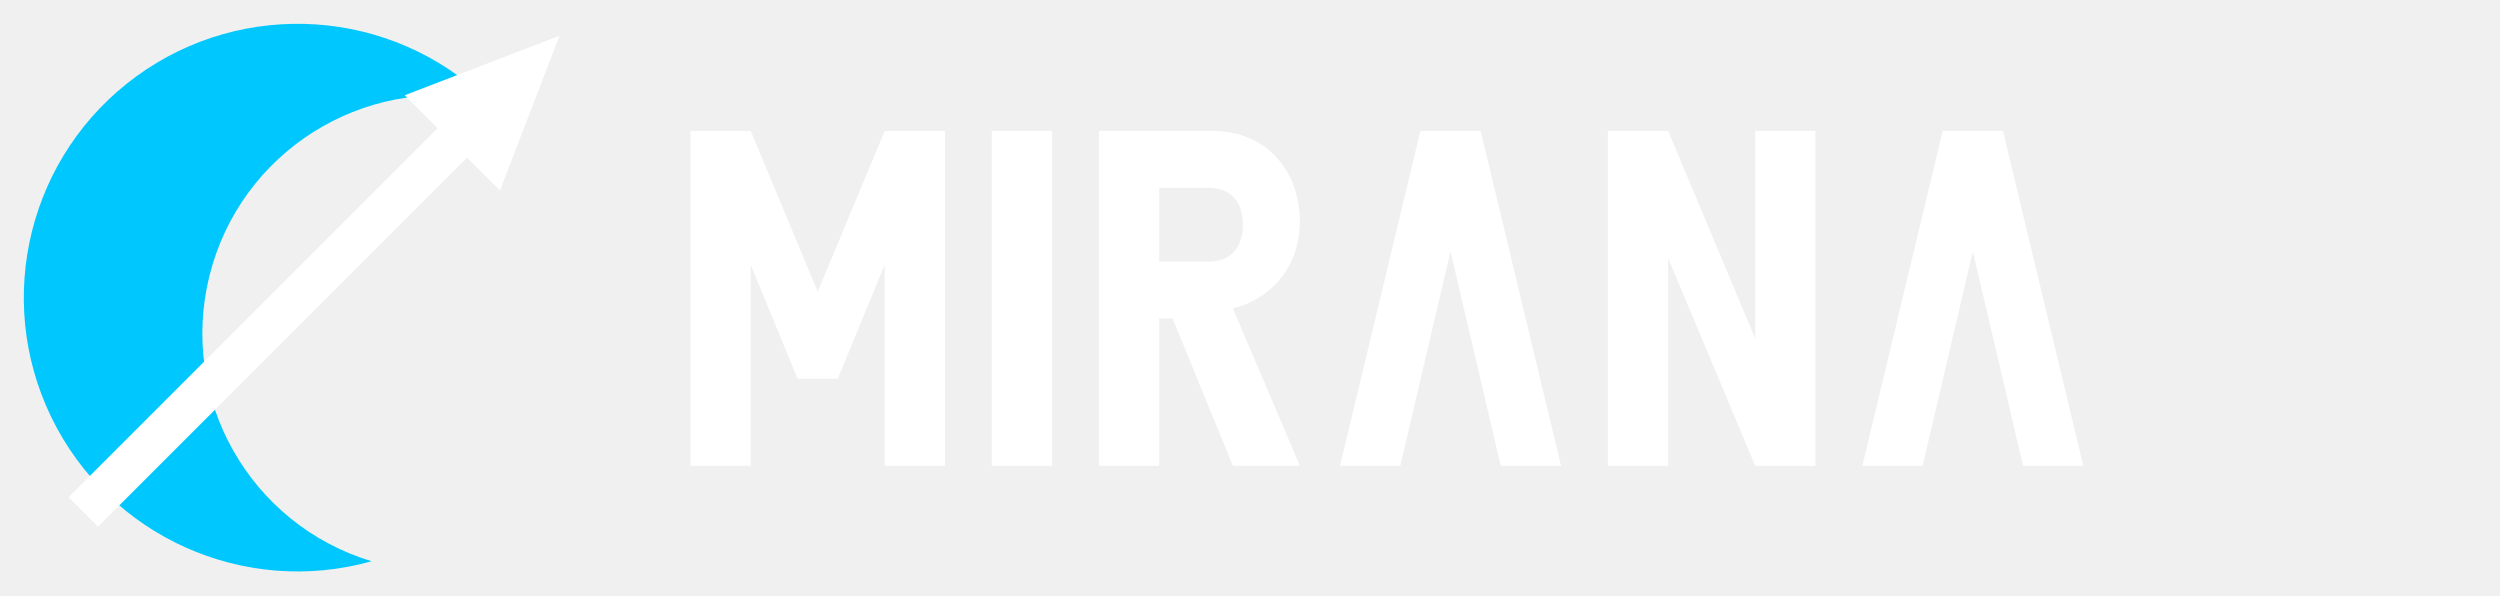
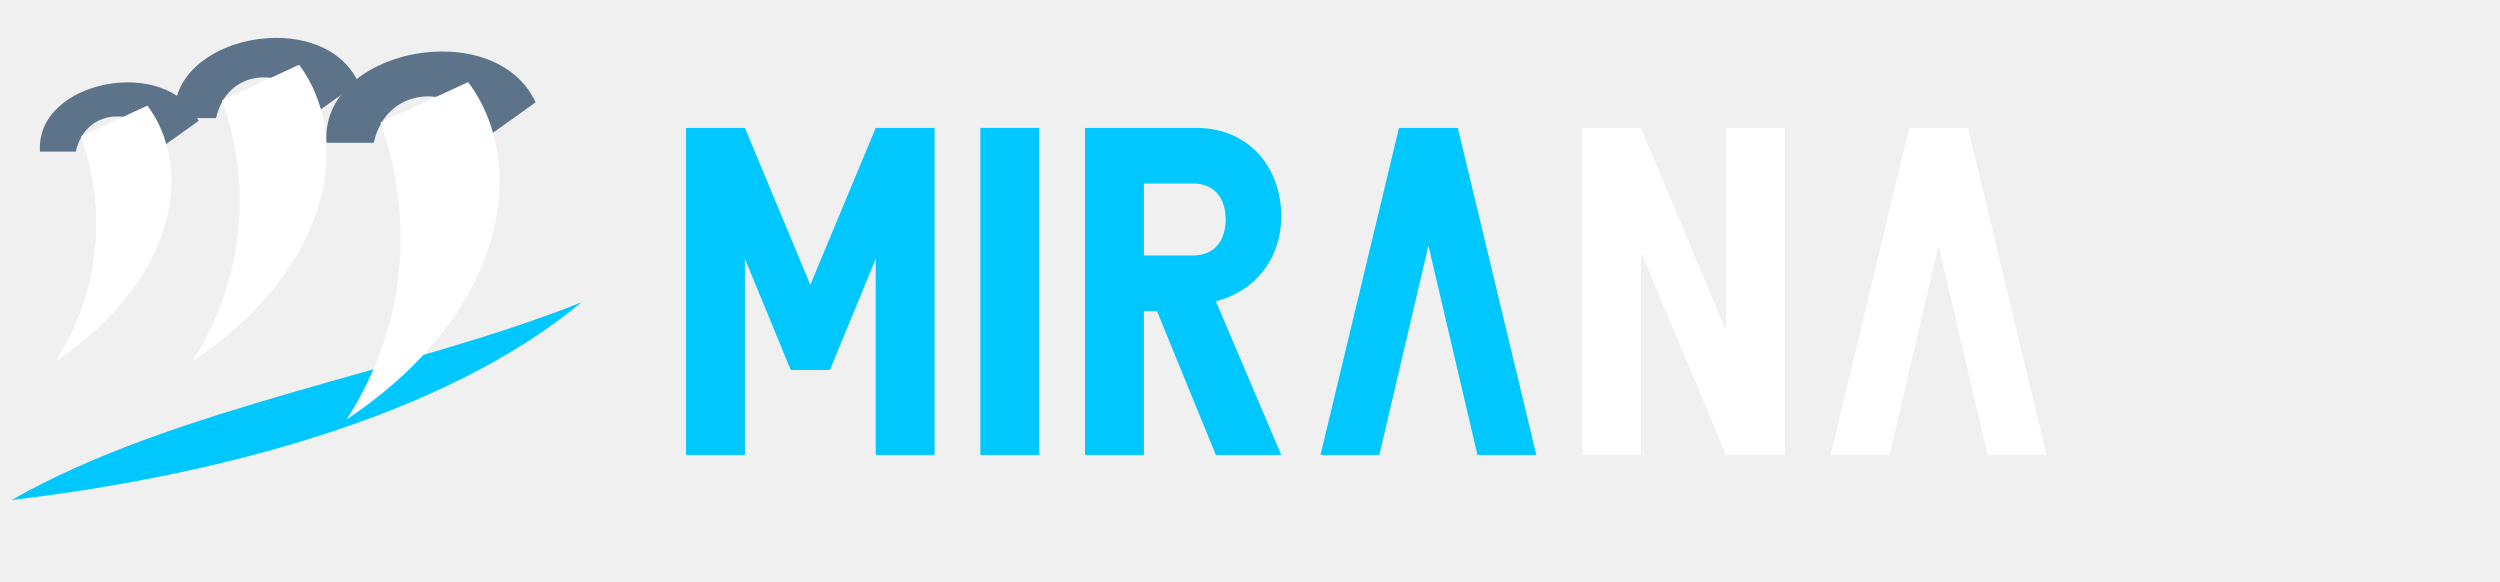
- <svg xmlns="http://www.w3.org/2000/svg" viewBox="0 0 420 100" width="420" height="100" role="img" aria-label="Mirana">
-   <path d="M81.81 16.77 A46 46 0 1 0 62.43 94.29 A40 40 0 0 1 81.81 16.77 Z" fill="#00c8ff" />
-   <path d="M14 86 L78 22" stroke="#ffffff" stroke-width="7" fill="none" />
-   <path d="M68 16 L94 6 L84 32 Z" fill="#ffffff" />
-   <g transform="translate(116 22) scale(0.5625)" fill="#ffffff" fill-rule="evenodd">
-     <path transform="translate(0 0)" d="M0,100 L0,0 L18,0 L38,48 L58,0 L76,0 L76,100 L58,100 L58,40 L44,74 L32,74 L18,40 L18,100 Z" />
-     <path transform="translate(90 0)" d="M0,0 H18 V100 H0 Z" />
-     <path transform="translate(122 0)" d="M0,0 H34 C50,0 60,12 60,27 C60,40 52,50 40,53 L60,100 H40 L22,56 H18 V100 H0 Z M18,17 V39 H33 C40,39 43,34 43,28 C43,22 40,17 33,17 Z" />
-     <path transform="translate(194 0)" d="M0,100 L24,0 H42 L66,100 H48 L33,36 L18,100 Z" />
-     <path transform="translate(274 0)" d="M0,100 V0 H18 L44,62 V0 H62 V100 H44 L18,38 V100 Z" />
-     <path transform="translate(350 0)" d="M0,100 L24,0 H42 L66,100 H48 L33,36 L18,100 Z" />
+ <svg xmlns="http://www.w3.org/2000/svg" viewBox="0 0 430 100" width="430" height="100" role="img" aria-label="Mirana">
+   <path d="M2 86 C30 70 70 64 100 52 C76 72 36 82 2 86 Z" fill="#00c8ff" />
+   <g transform="translate(6 12) scale(0.88)">
+     <path d="M1 16 C0 2 26 -3 32 10 L25 15 C21 7 10 7 8 16 Z" fill="#5d7389" />
+     <path transform="translate(4 7)" d="M18 0 C27 12 24 34 0 50 C9 36 10 20 5 6 Z" fill="#ffffff" />
+   </g>
+   <g transform="translate(29 4) scale(1.02)">
+     <path d="M1 16 C0 2 26 -3 32 10 L25 15 C21 7 10 7 8 16 Z" fill="#5d7389" />
+     <path transform="translate(4 7)" d="M18 0 C27 12 24 34 0 50 C9 36 10 20 5 6 Z" fill="#ffffff" />
+   </g>
+   <g transform="translate(55 6) scale(1.16)">
+     <path d="M1 16 C0 2 26 -3 32 10 L25 15 C21 7 10 7 8 16 Z" fill="#5d7389" />
+     <path transform="translate(4 7)" d="M18 0 C27 12 24 34 0 50 C9 36 10 20 5 6 Z" fill="#ffffff" />
+   </g>
+   <g transform="translate(118 22) scale(0.5625)" fill-rule="evenodd">
+     <path transform="translate(0 0)" d="M0,100 L0,0 L18,0 L38,48 L58,0 L76,0 L76,100 L58,100 L58,40 L44,74 L32,74 L18,40 L18,100 Z" fill="#00c8ff" />
+     <path transform="translate(90 0)" d="M0,0 H18 V100 H0 Z" fill="#00c8ff" />
+     <path transform="translate(122 0)" d="M0,0 H34 C50,0 60,12 60,27 C60,40 52,50 40,53 L60,100 H40 L22,56 H18 V100 H0 Z M18,17 V39 H33 C40,39 43,34 43,28 C43,22 40,17 33,17 Z" fill="#00c8ff" />
+     <path transform="translate(194 0)" d="M0,100 L24,0 H42 L66,100 H48 L33,36 L18,100 Z" fill="#00c8ff" />
+     <path transform="translate(274 0)" d="M0,100 V0 H18 L44,62 V0 H62 V100 H44 L18,38 V100 Z" fill="#ffffff" />
+     <path transform="translate(350 0)" d="M0,100 L24,0 H42 L66,100 H48 L33,36 L18,100 Z" fill="#ffffff" />
  </g>
</svg>
